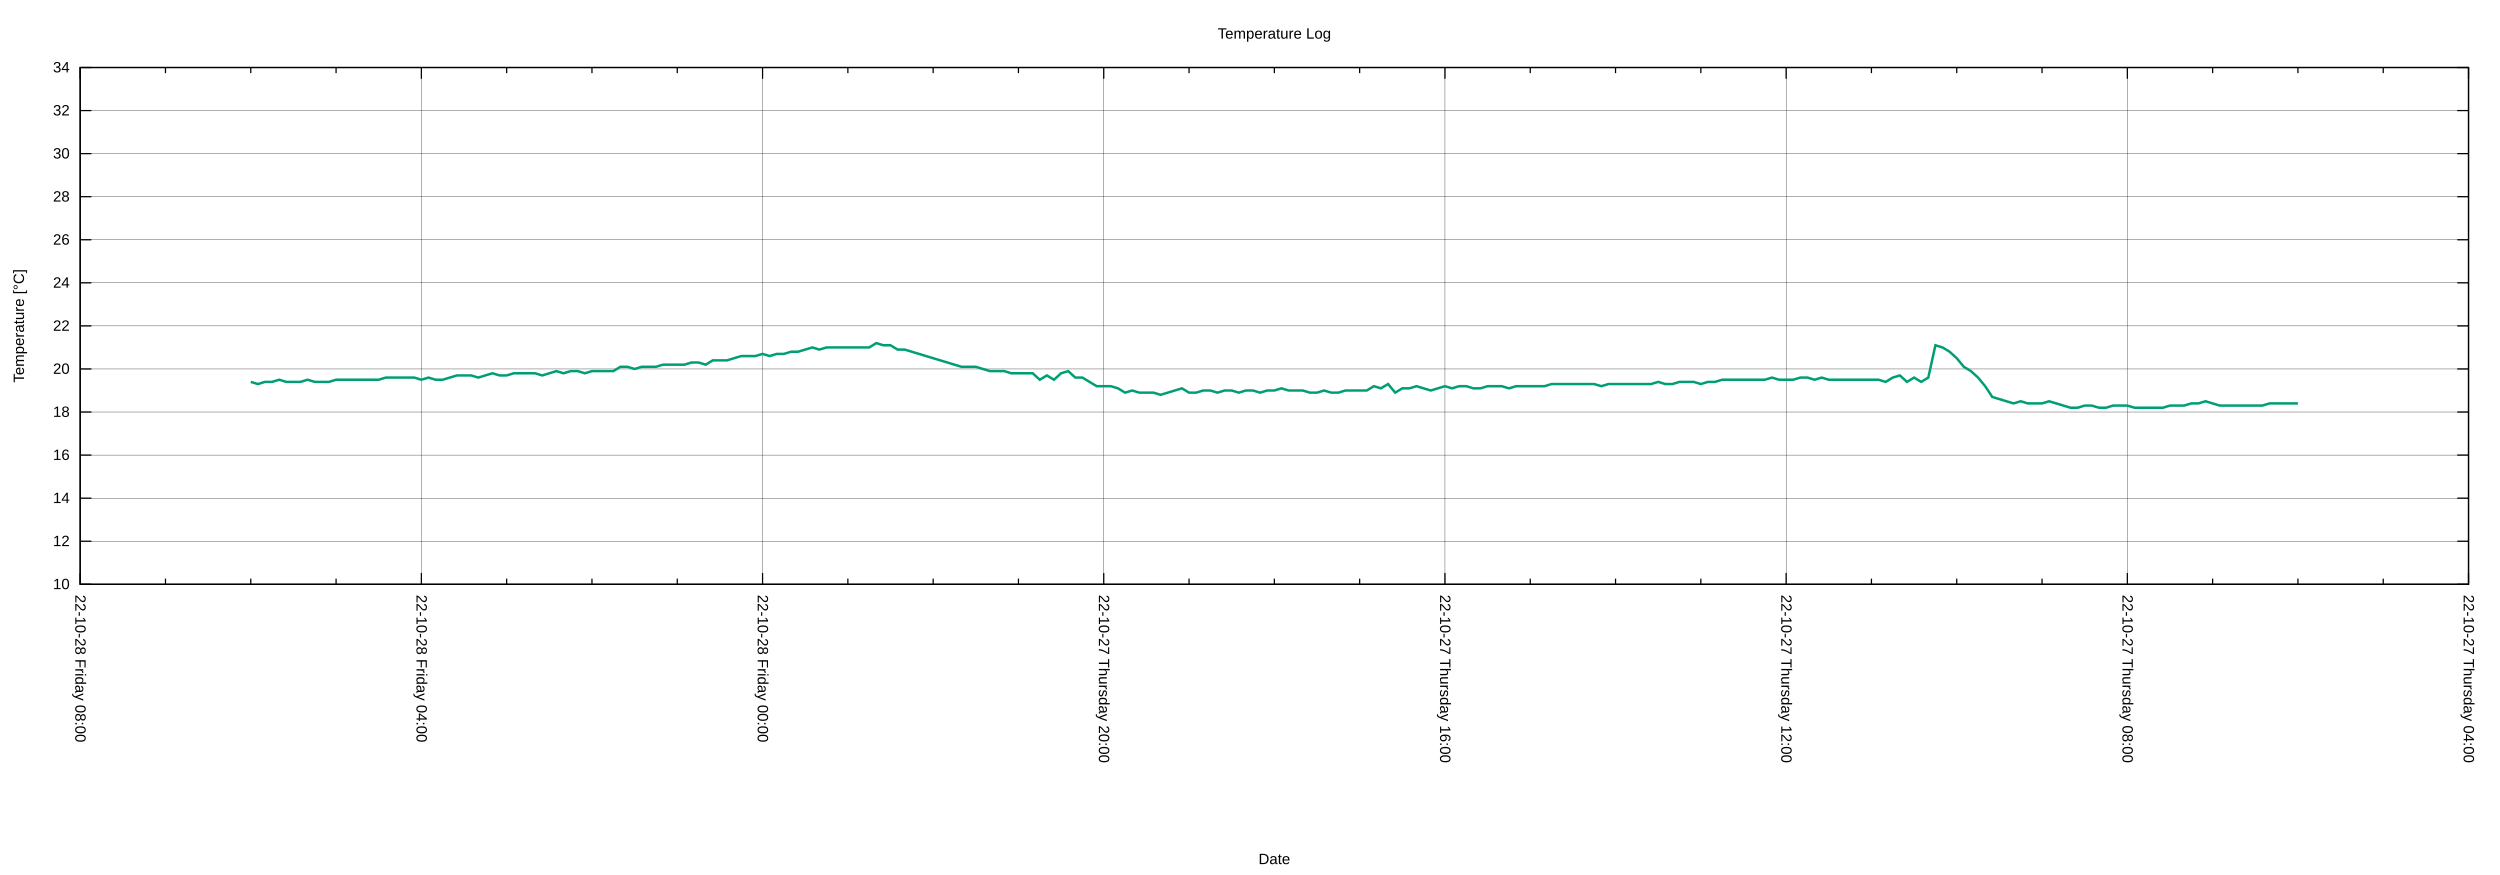
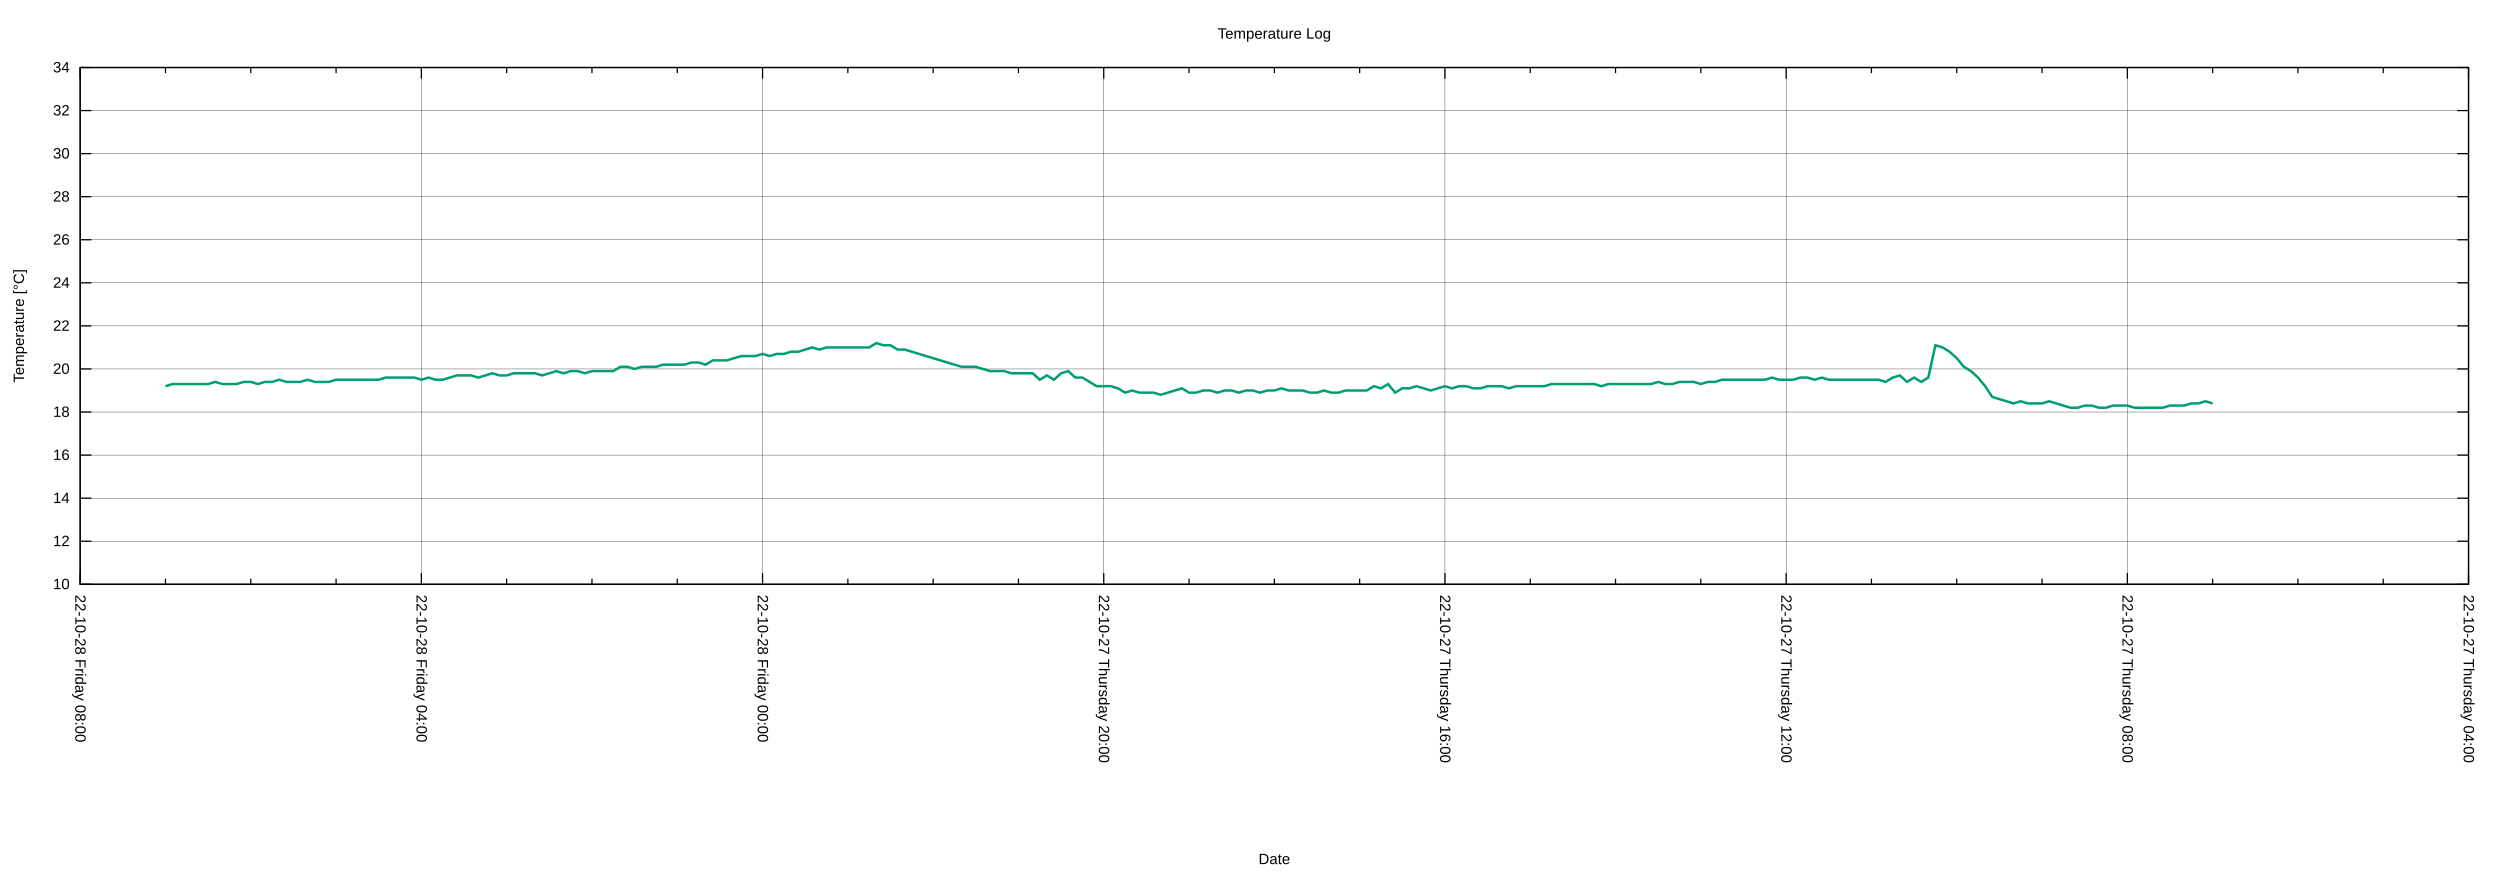
<svg xmlns="http://www.w3.org/2000/svg" xmlns:xlink="http://www.w3.org/1999/xlink" width="2000" height="700" viewBox="0 0 2000 700">
  <g id="gnuplot_canvas">
    <rect x="0" y="0" width="2000" height="700" fill="none" />
    <defs>
      <circle id="gpDot" r="0.5" stroke-width="0.5" stroke="currentColor" />
      <path id="gpPt0" stroke-width="0.222" stroke="currentColor" d="M-1,0 h2 M0,-1 v2" />
      <path id="gpPt1" stroke-width="0.222" stroke="currentColor" d="M-1,-1 L1,1 M1,-1 L-1,1" />
      <path id="gpPt2" stroke-width="0.222" stroke="currentColor" d="M-1,0 L1,0 M0,-1 L0,1 M-1,-1 L1,1 M-1,1 L1,-1" />
      <rect id="gpPt3" stroke-width="0.222" stroke="currentColor" x="-1" y="-1" width="2" height="2" />
      <rect id="gpPt4" stroke-width="0.222" stroke="currentColor" fill="currentColor" x="-1" y="-1" width="2" height="2" />
      <circle id="gpPt5" stroke-width="0.222" stroke="currentColor" cx="0" cy="0" r="1" />
      <use xlink:href="#gpPt5" id="gpPt6" fill="currentColor" stroke="none" />
      <path id="gpPt7" stroke-width="0.222" stroke="currentColor" d="M0,-1.33 L-1.33,0.67 L1.33,0.67 z" />
      <use xlink:href="#gpPt7" id="gpPt8" fill="currentColor" stroke="none" />
      <use xlink:href="#gpPt7" id="gpPt9" stroke="currentColor" transform="rotate(180)" />
      <use xlink:href="#gpPt9" id="gpPt10" fill="currentColor" stroke="none" />
      <use xlink:href="#gpPt3" id="gpPt11" stroke="currentColor" transform="rotate(45)" />
      <use xlink:href="#gpPt11" id="gpPt12" fill="currentColor" stroke="none" />
      <path id="gpPt13" stroke-width="0.222" stroke="currentColor" d="M0,1.330 L1.265,0.411 L0.782,-1.067 L-0.782,-1.076 L-1.265,0.411 z" />
      <use xlink:href="#gpPt13" id="gpPt14" fill="currentColor" stroke="none" />
      <filter id="textbox" filterUnits="objectBoundingBox" x="0" y="0" height="1" width="1">
        <feFlood flood-color="white" flood-opacity="1" result="bgnd" />
        <feComposite in="SourceGraphic" in2="bgnd" operator="atop" />
      </filter>
      <filter id="greybox" filterUnits="objectBoundingBox" x="0" y="0" height="1" width="1">
        <feFlood flood-color="lightgrey" flood-opacity="1" result="grey" />
        <feComposite in="SourceGraphic" in2="grey" operator="atop" />
      </filter>
    </defs>
    <g fill="none" color="white" stroke="currentColor" stroke-width="1.00" stroke-linecap="butt" stroke-linejoin="miter">
</g>
    <g fill="none" color="black" stroke="currentColor" stroke-width="1.00" stroke-linecap="butt" stroke-linejoin="miter">
</g>
    <g fill="none" color="black" stroke="black" stroke-width="0.25" stroke-linecap="butt" stroke-linejoin="miter">
</g>
    <g fill="none" color="black" stroke="currentColor" stroke-width="0.25" stroke-linecap="butt" stroke-linejoin="miter">
      <path stroke="black" class="gridline" d="M64.14,467.43 L1974.82,467.43  " />
    </g>
    <g fill="none" color="black" stroke="black" stroke-width="1.00" stroke-linecap="butt" stroke-linejoin="miter">
</g>
    <g fill="none" color="black" stroke="currentColor" stroke-width="1.00" stroke-linecap="butt" stroke-linejoin="miter">
      <path stroke="black" d="M64.14,467.43 L73.14,467.43 M1974.82,467.43 L1965.82,467.43  " />
      <g transform="translate(55.75,471.33)" stroke="none" fill="black" font-family="Arial" font-size="12.00" text-anchor="end">
        <text>
          <tspan font-family="Arial"> 10</tspan>
        </text>
      </g>
    </g>
    <g fill="none" color="black" stroke="currentColor" stroke-width="1.00" stroke-linecap="butt" stroke-linejoin="miter">
</g>
    <g fill="none" color="black" stroke="black" stroke-width="0.25" stroke-linecap="butt" stroke-linejoin="miter">
</g>
    <g fill="none" color="black" stroke="currentColor" stroke-width="0.25" stroke-linecap="butt" stroke-linejoin="miter">
      <path stroke="black" class="gridline" d="M64.14,432.98 L1974.82,432.98  " />
    </g>
    <g fill="none" color="black" stroke="black" stroke-width="1.00" stroke-linecap="butt" stroke-linejoin="miter">
</g>
    <g fill="none" color="black" stroke="currentColor" stroke-width="1.00" stroke-linecap="butt" stroke-linejoin="miter">
      <path stroke="black" d="M64.14,432.98 L73.14,432.98 M1974.82,432.98 L1965.82,432.98  " />
      <g transform="translate(55.75,436.88)" stroke="none" fill="black" font-family="Arial" font-size="12.00" text-anchor="end">
        <text>
          <tspan font-family="Arial"> 12</tspan>
        </text>
      </g>
    </g>
    <g fill="none" color="black" stroke="currentColor" stroke-width="1.00" stroke-linecap="butt" stroke-linejoin="miter">
</g>
    <g fill="none" color="black" stroke="black" stroke-width="0.25" stroke-linecap="butt" stroke-linejoin="miter">
</g>
    <g fill="none" color="black" stroke="currentColor" stroke-width="0.25" stroke-linecap="butt" stroke-linejoin="miter">
      <path stroke="black" class="gridline" d="M64.14,398.53 L1974.82,398.53  " />
    </g>
    <g fill="none" color="black" stroke="black" stroke-width="1.00" stroke-linecap="butt" stroke-linejoin="miter">
</g>
    <g fill="none" color="black" stroke="currentColor" stroke-width="1.00" stroke-linecap="butt" stroke-linejoin="miter">
      <path stroke="black" d="M64.14,398.53 L73.14,398.53 M1974.82,398.53 L1965.82,398.53  " />
      <g transform="translate(55.75,402.43)" stroke="none" fill="black" font-family="Arial" font-size="12.00" text-anchor="end">
        <text>
          <tspan font-family="Arial"> 14</tspan>
        </text>
      </g>
    </g>
    <g fill="none" color="black" stroke="currentColor" stroke-width="1.00" stroke-linecap="butt" stroke-linejoin="miter">
</g>
    <g fill="none" color="black" stroke="black" stroke-width="0.25" stroke-linecap="butt" stroke-linejoin="miter">
</g>
    <g fill="none" color="black" stroke="currentColor" stroke-width="0.25" stroke-linecap="butt" stroke-linejoin="miter">
      <path stroke="black" class="gridline" d="M64.14,364.07 L1974.82,364.07  " />
    </g>
    <g fill="none" color="black" stroke="black" stroke-width="1.00" stroke-linecap="butt" stroke-linejoin="miter">
</g>
    <g fill="none" color="black" stroke="currentColor" stroke-width="1.00" stroke-linecap="butt" stroke-linejoin="miter">
      <path stroke="black" d="M64.14,364.07 L73.14,364.07 M1974.82,364.07 L1965.82,364.07  " />
      <g transform="translate(55.75,367.97)" stroke="none" fill="black" font-family="Arial" font-size="12.00" text-anchor="end">
        <text>
          <tspan font-family="Arial"> 16</tspan>
        </text>
      </g>
    </g>
    <g fill="none" color="black" stroke="currentColor" stroke-width="1.00" stroke-linecap="butt" stroke-linejoin="miter">
</g>
    <g fill="none" color="black" stroke="black" stroke-width="0.25" stroke-linecap="butt" stroke-linejoin="miter">
</g>
    <g fill="none" color="black" stroke="currentColor" stroke-width="0.25" stroke-linecap="butt" stroke-linejoin="miter">
      <path stroke="black" class="gridline" d="M64.14,329.62 L1974.82,329.62  " />
    </g>
    <g fill="none" color="black" stroke="black" stroke-width="1.00" stroke-linecap="butt" stroke-linejoin="miter">
</g>
    <g fill="none" color="black" stroke="currentColor" stroke-width="1.00" stroke-linecap="butt" stroke-linejoin="miter">
      <path stroke="black" d="M64.14,329.62 L73.14,329.62 M1974.82,329.62 L1965.82,329.62  " />
      <g transform="translate(55.75,333.52)" stroke="none" fill="black" font-family="Arial" font-size="12.00" text-anchor="end">
        <text>
          <tspan font-family="Arial"> 18</tspan>
        </text>
      </g>
    </g>
    <g fill="none" color="black" stroke="currentColor" stroke-width="1.00" stroke-linecap="butt" stroke-linejoin="miter">
</g>
    <g fill="none" color="black" stroke="black" stroke-width="0.25" stroke-linecap="butt" stroke-linejoin="miter">
</g>
    <g fill="none" color="black" stroke="currentColor" stroke-width="0.25" stroke-linecap="butt" stroke-linejoin="miter">
      <path stroke="black" class="gridline" d="M64.14,295.17 L1974.82,295.17  " />
    </g>
    <g fill="none" color="black" stroke="black" stroke-width="1.00" stroke-linecap="butt" stroke-linejoin="miter">
</g>
    <g fill="none" color="black" stroke="currentColor" stroke-width="1.00" stroke-linecap="butt" stroke-linejoin="miter">
      <path stroke="black" d="M64.14,295.17 L73.14,295.17 M1974.82,295.17 L1965.82,295.17  " />
      <g transform="translate(55.75,299.07)" stroke="none" fill="black" font-family="Arial" font-size="12.00" text-anchor="end">
        <text>
          <tspan font-family="Arial"> 20</tspan>
        </text>
      </g>
    </g>
    <g fill="none" color="black" stroke="currentColor" stroke-width="1.00" stroke-linecap="butt" stroke-linejoin="miter">
</g>
    <g fill="none" color="black" stroke="black" stroke-width="0.25" stroke-linecap="butt" stroke-linejoin="miter">
</g>
    <g fill="none" color="black" stroke="currentColor" stroke-width="0.25" stroke-linecap="butt" stroke-linejoin="miter">
      <path stroke="black" class="gridline" d="M64.14,260.72 L1974.82,260.72  " />
    </g>
    <g fill="none" color="black" stroke="black" stroke-width="1.00" stroke-linecap="butt" stroke-linejoin="miter">
</g>
    <g fill="none" color="black" stroke="currentColor" stroke-width="1.00" stroke-linecap="butt" stroke-linejoin="miter">
      <path stroke="black" d="M64.14,260.72 L73.14,260.72 M1974.82,260.72 L1965.82,260.72  " />
      <g transform="translate(55.75,264.62)" stroke="none" fill="black" font-family="Arial" font-size="12.00" text-anchor="end">
        <text>
          <tspan font-family="Arial"> 22</tspan>
        </text>
      </g>
    </g>
    <g fill="none" color="black" stroke="currentColor" stroke-width="1.00" stroke-linecap="butt" stroke-linejoin="miter">
</g>
    <g fill="none" color="black" stroke="black" stroke-width="0.25" stroke-linecap="butt" stroke-linejoin="miter">
</g>
    <g fill="none" color="black" stroke="currentColor" stroke-width="0.25" stroke-linecap="butt" stroke-linejoin="miter">
      <path stroke="black" class="gridline" d="M64.14,226.27 L1974.82,226.27  " />
    </g>
    <g fill="none" color="black" stroke="black" stroke-width="1.00" stroke-linecap="butt" stroke-linejoin="miter">
</g>
    <g fill="none" color="black" stroke="currentColor" stroke-width="1.00" stroke-linecap="butt" stroke-linejoin="miter">
      <path stroke="black" d="M64.14,226.27 L73.14,226.27 M1974.82,226.27 L1965.82,226.27  " />
      <g transform="translate(55.75,230.17)" stroke="none" fill="black" font-family="Arial" font-size="12.00" text-anchor="end">
        <text>
          <tspan font-family="Arial"> 24</tspan>
        </text>
      </g>
    </g>
    <g fill="none" color="black" stroke="currentColor" stroke-width="1.00" stroke-linecap="butt" stroke-linejoin="miter">
</g>
    <g fill="none" color="black" stroke="black" stroke-width="0.25" stroke-linecap="butt" stroke-linejoin="miter">
</g>
    <g fill="none" color="black" stroke="currentColor" stroke-width="0.25" stroke-linecap="butt" stroke-linejoin="miter">
      <path stroke="black" class="gridline" d="M64.14,191.82 L1974.82,191.82  " />
    </g>
    <g fill="none" color="black" stroke="black" stroke-width="1.00" stroke-linecap="butt" stroke-linejoin="miter">
</g>
    <g fill="none" color="black" stroke="currentColor" stroke-width="1.00" stroke-linecap="butt" stroke-linejoin="miter">
      <path stroke="black" d="M64.14,191.82 L73.14,191.82 M1974.82,191.82 L1965.82,191.82  " />
      <g transform="translate(55.75,195.72)" stroke="none" fill="black" font-family="Arial" font-size="12.00" text-anchor="end">
        <text>
          <tspan font-family="Arial"> 26</tspan>
        </text>
      </g>
    </g>
    <g fill="none" color="black" stroke="currentColor" stroke-width="1.00" stroke-linecap="butt" stroke-linejoin="miter">
</g>
    <g fill="none" color="black" stroke="black" stroke-width="0.25" stroke-linecap="butt" stroke-linejoin="miter">
</g>
    <g fill="none" color="black" stroke="currentColor" stroke-width="0.25" stroke-linecap="butt" stroke-linejoin="miter">
      <path stroke="black" class="gridline" d="M64.14,157.36 L1974.82,157.36  " />
    </g>
    <g fill="none" color="black" stroke="black" stroke-width="1.00" stroke-linecap="butt" stroke-linejoin="miter">
</g>
    <g fill="none" color="black" stroke="currentColor" stroke-width="1.00" stroke-linecap="butt" stroke-linejoin="miter">
      <path stroke="black" d="M64.14,157.36 L73.14,157.36 M1974.82,157.36 L1965.82,157.36  " />
      <g transform="translate(55.75,161.26)" stroke="none" fill="black" font-family="Arial" font-size="12.00" text-anchor="end">
        <text>
          <tspan font-family="Arial"> 28</tspan>
        </text>
      </g>
    </g>
    <g fill="none" color="black" stroke="currentColor" stroke-width="1.00" stroke-linecap="butt" stroke-linejoin="miter">
</g>
    <g fill="none" color="black" stroke="black" stroke-width="0.25" stroke-linecap="butt" stroke-linejoin="miter">
</g>
    <g fill="none" color="black" stroke="currentColor" stroke-width="0.25" stroke-linecap="butt" stroke-linejoin="miter">
      <path stroke="black" class="gridline" d="M64.14,122.91 L1974.82,122.91  " />
    </g>
    <g fill="none" color="black" stroke="black" stroke-width="1.00" stroke-linecap="butt" stroke-linejoin="miter">
</g>
    <g fill="none" color="black" stroke="currentColor" stroke-width="1.00" stroke-linecap="butt" stroke-linejoin="miter">
      <path stroke="black" d="M64.14,122.91 L73.14,122.91 M1974.82,122.91 L1965.82,122.91  " />
      <g transform="translate(55.75,126.81)" stroke="none" fill="black" font-family="Arial" font-size="12.00" text-anchor="end">
        <text>
          <tspan font-family="Arial"> 30</tspan>
        </text>
      </g>
    </g>
    <g fill="none" color="black" stroke="currentColor" stroke-width="1.00" stroke-linecap="butt" stroke-linejoin="miter">
</g>
    <g fill="none" color="black" stroke="black" stroke-width="0.25" stroke-linecap="butt" stroke-linejoin="miter">
</g>
    <g fill="none" color="black" stroke="currentColor" stroke-width="0.25" stroke-linecap="butt" stroke-linejoin="miter">
      <path stroke="black" class="gridline" d="M64.14,88.46 L1974.82,88.46  " />
    </g>
    <g fill="none" color="black" stroke="black" stroke-width="1.00" stroke-linecap="butt" stroke-linejoin="miter">
</g>
    <g fill="none" color="black" stroke="currentColor" stroke-width="1.00" stroke-linecap="butt" stroke-linejoin="miter">
      <path stroke="black" d="M64.14,88.46 L73.14,88.46 M1974.82,88.46 L1965.82,88.46  " />
      <g transform="translate(55.75,92.36)" stroke="none" fill="black" font-family="Arial" font-size="12.00" text-anchor="end">
        <text>
          <tspan font-family="Arial"> 32</tspan>
        </text>
      </g>
    </g>
    <g fill="none" color="black" stroke="currentColor" stroke-width="1.00" stroke-linecap="butt" stroke-linejoin="miter">
</g>
    <g fill="none" color="black" stroke="black" stroke-width="0.25" stroke-linecap="butt" stroke-linejoin="miter">
</g>
    <g fill="none" color="black" stroke="currentColor" stroke-width="0.25" stroke-linecap="butt" stroke-linejoin="miter">
      <path stroke="black" class="gridline" d="M64.14,54.01 L1974.82,54.01  " />
    </g>
    <g fill="none" color="black" stroke="black" stroke-width="1.00" stroke-linecap="butt" stroke-linejoin="miter">
</g>
    <g fill="none" color="black" stroke="currentColor" stroke-width="1.00" stroke-linecap="butt" stroke-linejoin="miter">
      <path stroke="black" d="M64.14,54.01 L73.14,54.01 M1974.82,54.01 L1965.82,54.01  " />
      <g transform="translate(55.75,57.91)" stroke="none" fill="black" font-family="Arial" font-size="12.00" text-anchor="end">
        <text>
          <tspan font-family="Arial"> 34</tspan>
        </text>
      </g>
    </g>
    <g fill="none" color="black" stroke="currentColor" stroke-width="1.00" stroke-linecap="butt" stroke-linejoin="miter">
</g>
    <g fill="none" color="black" stroke="black" stroke-width="0.25" stroke-linecap="butt" stroke-linejoin="miter">
</g>
    <g fill="none" color="black" stroke="currentColor" stroke-width="0.25" stroke-linecap="butt" stroke-linejoin="miter">
      <path stroke="black" class="gridline" d="M1974.82,467.43 L1974.82,54.01  " />
    </g>
    <g fill="none" color="black" stroke="black" stroke-width="1.00" stroke-linecap="butt" stroke-linejoin="miter">
</g>
    <g fill="none" color="black" stroke="currentColor" stroke-width="1.00" stroke-linecap="butt" stroke-linejoin="miter">
      <path stroke="black" d="M1974.82,467.43 L1974.82,458.43 M1974.82,54.01 L1974.82,63.01  " />
      <g transform="translate(1970.92,475.82) rotate(90)" stroke="none" fill="black" font-family="Arial" font-size="12.00" text-anchor="start">
        <text>
          <tspan font-family="Arial">22-10-27 Thursday 04:00</tspan>
        </text>
      </g>
    </g>
    <g fill="none" color="black" stroke="currentColor" stroke-width="1.00" stroke-linecap="butt" stroke-linejoin="miter">
      <path stroke="black" d="M1906.58,467.43 L1906.58,462.93 M1906.58,54.01 L1906.58,58.51 M1838.34,467.43 L1838.34,462.93 M1838.34,54.01 L1838.34,58.51   M1770.10,467.43 L1770.10,462.93 M1770.10,54.01 L1770.10,58.51  " />
    </g>
    <g fill="none" color="black" stroke="black" stroke-width="0.25" stroke-linecap="butt" stroke-linejoin="miter">
</g>
    <g fill="none" color="black" stroke="currentColor" stroke-width="0.25" stroke-linecap="butt" stroke-linejoin="miter">
      <path stroke="black" class="gridline" d="M1701.87,467.43 L1701.87,54.01  " />
    </g>
    <g fill="none" color="black" stroke="black" stroke-width="1.00" stroke-linecap="butt" stroke-linejoin="miter">
</g>
    <g fill="none" color="black" stroke="currentColor" stroke-width="1.00" stroke-linecap="butt" stroke-linejoin="miter">
      <path stroke="black" d="M1701.87,467.43 L1701.87,458.43 M1701.87,54.01 L1701.87,63.01  " />
      <g transform="translate(1697.97,475.82) rotate(90)" stroke="none" fill="black" font-family="Arial" font-size="12.00" text-anchor="start">
        <text>
          <tspan font-family="Arial">22-10-27 Thursday 08:00</tspan>
        </text>
      </g>
    </g>
    <g fill="none" color="black" stroke="currentColor" stroke-width="1.00" stroke-linecap="butt" stroke-linejoin="miter">
      <path stroke="black" d="M1633.63,467.43 L1633.63,462.93 M1633.63,54.01 L1633.63,58.51 M1565.39,467.43 L1565.39,462.93 M1565.39,54.01 L1565.39,58.51   M1497.15,467.43 L1497.15,462.93 M1497.15,54.01 L1497.15,58.51  " />
    </g>
    <g fill="none" color="black" stroke="black" stroke-width="0.25" stroke-linecap="butt" stroke-linejoin="miter">
</g>
    <g fill="none" color="black" stroke="currentColor" stroke-width="0.25" stroke-linecap="butt" stroke-linejoin="miter">
      <path stroke="black" class="gridline" d="M1428.91,467.43 L1428.91,54.01  " />
    </g>
    <g fill="none" color="black" stroke="black" stroke-width="1.00" stroke-linecap="butt" stroke-linejoin="miter">
</g>
    <g fill="none" color="black" stroke="currentColor" stroke-width="1.00" stroke-linecap="butt" stroke-linejoin="miter">
      <path stroke="black" d="M1428.91,467.43 L1428.91,458.43 M1428.91,54.01 L1428.91,63.01  " />
      <g transform="translate(1425.01,475.82) rotate(90)" stroke="none" fill="black" font-family="Arial" font-size="12.00" text-anchor="start">
        <text>
          <tspan font-family="Arial">22-10-27 Thursday 12:00</tspan>
        </text>
      </g>
    </g>
    <g fill="none" color="black" stroke="currentColor" stroke-width="1.00" stroke-linecap="butt" stroke-linejoin="miter">
      <path stroke="black" d="M1360.67,467.43 L1360.67,462.93 M1360.67,54.01 L1360.67,58.51 M1292.43,467.43 L1292.43,462.93 M1292.43,54.01 L1292.43,58.51   M1224.20,467.43 L1224.20,462.93 M1224.20,54.01 L1224.20,58.51  " />
    </g>
    <g fill="none" color="black" stroke="black" stroke-width="0.25" stroke-linecap="butt" stroke-linejoin="miter">
</g>
    <g fill="none" color="black" stroke="currentColor" stroke-width="0.25" stroke-linecap="butt" stroke-linejoin="miter">
      <path stroke="black" class="gridline" d="M1155.96,467.43 L1155.96,54.01  " />
    </g>
    <g fill="none" color="black" stroke="black" stroke-width="1.00" stroke-linecap="butt" stroke-linejoin="miter">
</g>
    <g fill="none" color="black" stroke="currentColor" stroke-width="1.00" stroke-linecap="butt" stroke-linejoin="miter">
      <path stroke="black" d="M1155.96,467.43 L1155.96,458.43 M1155.96,54.01 L1155.96,63.01  " />
      <g transform="translate(1152.06,475.82) rotate(90)" stroke="none" fill="black" font-family="Arial" font-size="12.00" text-anchor="start">
        <text>
          <tspan font-family="Arial">22-10-27 Thursday 16:00</tspan>
        </text>
      </g>
    </g>
    <g fill="none" color="black" stroke="currentColor" stroke-width="1.00" stroke-linecap="butt" stroke-linejoin="miter">
      <path stroke="black" d="M1087.72,467.43 L1087.72,462.93 M1087.72,54.01 L1087.72,58.51 M1019.48,467.43 L1019.48,462.93 M1019.48,54.01 L1019.48,58.51   M951.24,467.43 L951.24,462.93 M951.24,54.01 L951.24,58.51  " />
    </g>
    <g fill="none" color="black" stroke="black" stroke-width="0.25" stroke-linecap="butt" stroke-linejoin="miter">
</g>
    <g fill="none" color="black" stroke="currentColor" stroke-width="0.25" stroke-linecap="butt" stroke-linejoin="miter">
      <path stroke="black" class="gridline" d="M883.00,467.43 L883.00,54.01  " />
    </g>
    <g fill="none" color="black" stroke="black" stroke-width="1.00" stroke-linecap="butt" stroke-linejoin="miter">
</g>
    <g fill="none" color="black" stroke="currentColor" stroke-width="1.00" stroke-linecap="butt" stroke-linejoin="miter">
      <path stroke="black" d="M883.00,467.43 L883.00,458.43 M883.00,54.01 L883.00,63.01  " />
      <g transform="translate(879.10,475.82) rotate(90)" stroke="none" fill="black" font-family="Arial" font-size="12.00" text-anchor="start">
        <text>
          <tspan font-family="Arial">22-10-27 Thursday 20:00</tspan>
        </text>
      </g>
    </g>
    <g fill="none" color="black" stroke="currentColor" stroke-width="1.00" stroke-linecap="butt" stroke-linejoin="miter">
      <path stroke="black" d="M814.76,467.43 L814.76,462.93 M814.76,54.01 L814.76,58.51 M746.53,467.43 L746.53,462.93 M746.53,54.01 L746.53,58.51   M678.29,467.43 L678.29,462.93 M678.29,54.01 L678.29,58.51  " />
    </g>
    <g fill="none" color="black" stroke="black" stroke-width="0.25" stroke-linecap="butt" stroke-linejoin="miter">
</g>
    <g fill="none" color="black" stroke="currentColor" stroke-width="0.25" stroke-linecap="butt" stroke-linejoin="miter">
      <path stroke="black" class="gridline" d="M610.05,467.43 L610.05,54.01  " />
    </g>
    <g fill="none" color="black" stroke="black" stroke-width="1.00" stroke-linecap="butt" stroke-linejoin="miter">
</g>
    <g fill="none" color="black" stroke="currentColor" stroke-width="1.00" stroke-linecap="butt" stroke-linejoin="miter">
      <path stroke="black" d="M610.05,467.43 L610.05,458.43 M610.05,54.01 L610.05,63.01  " />
      <g transform="translate(606.15,475.82) rotate(90)" stroke="none" fill="black" font-family="Arial" font-size="12.00" text-anchor="start">
        <text>
          <tspan font-family="Arial">22-10-28 Friday 00:00</tspan>
        </text>
      </g>
    </g>
    <g fill="none" color="black" stroke="currentColor" stroke-width="1.00" stroke-linecap="butt" stroke-linejoin="miter">
      <path stroke="black" d="M541.81,467.43 L541.81,462.93 M541.81,54.01 L541.81,58.51 M473.57,467.43 L473.57,462.93 M473.57,54.01 L473.57,58.51   M405.33,467.43 L405.33,462.93 M405.33,54.01 L405.33,58.51  " />
    </g>
    <g fill="none" color="black" stroke="black" stroke-width="0.25" stroke-linecap="butt" stroke-linejoin="miter">
</g>
    <g fill="none" color="black" stroke="currentColor" stroke-width="0.25" stroke-linecap="butt" stroke-linejoin="miter">
      <path stroke="black" class="gridline" d="M337.09,467.43 L337.09,54.01  " />
    </g>
    <g fill="none" color="black" stroke="black" stroke-width="1.00" stroke-linecap="butt" stroke-linejoin="miter">
</g>
    <g fill="none" color="black" stroke="currentColor" stroke-width="1.00" stroke-linecap="butt" stroke-linejoin="miter">
      <path stroke="black" d="M337.09,467.43 L337.09,458.43 M337.09,54.01 L337.09,63.01  " />
      <g transform="translate(333.19,475.82) rotate(90)" stroke="none" fill="black" font-family="Arial" font-size="12.00" text-anchor="start">
        <text>
          <tspan font-family="Arial">22-10-28 Friday 04:00</tspan>
        </text>
      </g>
    </g>
    <g fill="none" color="black" stroke="currentColor" stroke-width="1.00" stroke-linecap="butt" stroke-linejoin="miter">
      <path stroke="black" d="M268.86,467.43 L268.86,462.93 M268.86,54.01 L268.86,58.51 M200.62,467.43 L200.62,462.93 M200.62,54.01 L200.62,58.51   M132.38,467.43 L132.38,462.93 M132.38,54.01 L132.38,58.51  " />
    </g>
    <g fill="none" color="black" stroke="black" stroke-width="0.25" stroke-linecap="butt" stroke-linejoin="miter">
</g>
    <g fill="none" color="black" stroke="currentColor" stroke-width="0.25" stroke-linecap="butt" stroke-linejoin="miter">
      <path stroke="black" class="gridline" d="M64.14,467.43 L64.14,54.01  " />
    </g>
    <g fill="none" color="black" stroke="black" stroke-width="1.00" stroke-linecap="butt" stroke-linejoin="miter">
</g>
    <g fill="none" color="black" stroke="currentColor" stroke-width="1.00" stroke-linecap="butt" stroke-linejoin="miter">
      <path stroke="black" d="M64.14,467.43 L64.14,458.43 M64.14,54.01 L64.14,63.01  " />
      <g transform="translate(60.24,475.82) rotate(90)" stroke="none" fill="black" font-family="Arial" font-size="12.00" text-anchor="start">
        <text>
          <tspan font-family="Arial">22-10-28 Friday 08:00</tspan>
        </text>
      </g>
    </g>
    <g fill="none" color="black" stroke="currentColor" stroke-width="1.00" stroke-linecap="butt" stroke-linejoin="miter">
</g>
    <g fill="none" color="black" stroke="currentColor" stroke-width="1.00" stroke-linecap="butt" stroke-linejoin="miter">
      <path stroke="black" d="M64.14,54.01 L64.14,467.43 L1974.82,467.43 L1974.82,54.01 L64.14,54.01 Z  " />
    </g>
    <g fill="none" color="black" stroke="currentColor" stroke-width="1.00" stroke-linecap="butt" stroke-linejoin="miter">
      <g transform="translate(19.18,260.72) rotate(270)" stroke="none" fill="black" font-family="Arial" font-size="12.00" text-anchor="middle">
        <text>
          <tspan font-family="Arial">Temperature [°C]</tspan>
        </text>
      </g>
    </g>
    <g fill="none" color="black" stroke="currentColor" stroke-width="1.00" stroke-linecap="butt" stroke-linejoin="miter">
      <g transform="translate(1019.48,691.30)" stroke="none" fill="black" font-family="Arial" font-size="12.00" text-anchor="middle">
        <text>
          <tspan font-family="Arial">Date</tspan>
        </text>
      </g>
    </g>
    <g fill="none" color="black" stroke="currentColor" stroke-width="1.00" stroke-linecap="butt" stroke-linejoin="miter">
</g>
    <g id="gnuplot_plot_1">
      <g fill="none" color="white" stroke="currentColor" stroke-width="2.00" stroke-linecap="butt" stroke-linejoin="miter">
</g>
      <g fill="none" color="black" stroke="currentColor" stroke-width="2.00" stroke-linecap="butt" stroke-linejoin="miter">
-         <path stroke="rgb(  0, 158, 115)" d="M200.62,305.51 L206.30,307.23 L211.99,305.51 L217.68,305.51 L223.36,303.78 L229.05,305.51 L234.74,305.51 L240.42,305.51   L246.11,303.78 L251.80,305.51 L257.48,305.51 L263.17,305.51 L268.86,303.78 L274.54,303.78 L280.23,303.78 L285.92,303.78   L291.60,303.78 L297.29,303.78 L302.98,303.78 L308.66,302.06 L314.35,302.06 L320.03,302.06 L325.72,302.06 L331.41,302.06   L337.09,303.78 L342.78,302.06 L348.47,303.78 L354.15,303.78 L359.84,302.06 L365.53,300.34 L371.21,300.34 L376.90,300.34   L382.59,302.06 L388.27,300.34 L393.96,298.62 L399.65,300.34 L405.33,300.34 L411.02,298.62 L416.71,298.62 L422.39,298.62   L428.08,298.62 L433.77,300.34 L439.45,298.62 L445.14,296.89 L450.83,298.62 L456.51,296.89 L462.20,296.89 L467.88,298.62   L473.57,296.89 L479.26,296.89 L484.94,296.89 L490.63,296.89 L496.32,293.45 L502.00,293.45 L507.69,295.17 L513.38,293.45   L519.06,293.45 L524.75,293.45 L530.44,291.73 L536.12,291.73 L541.81,291.73 L547.50,291.73 L553.18,290.00 L558.87,290.00   L564.56,291.73 L570.24,288.28 L575.93,288.28 L581.62,288.28 L587.30,286.56 L592.99,284.84 L598.68,284.84 L604.36,284.84   L610.05,283.11 L615.74,284.84 L621.42,283.11 L627.11,283.11 L632.79,281.39 L638.48,281.39 L644.17,279.67 L649.85,277.95   L655.54,279.67 L661.23,277.95 L666.91,277.95 L672.60,277.95 L678.29,277.95 L683.97,277.95 L689.66,277.95 L695.35,277.95   L701.03,274.50 L706.72,276.22 L712.41,276.22 L718.09,279.67 L723.78,279.67 L729.47,281.39 L735.15,283.11 L740.84,284.84   L746.53,286.56 L752.21,288.28 L757.90,290.00 L763.59,291.73 L769.27,293.45 L774.96,293.45 L780.65,293.45 L786.33,295.17   L792.02,296.89 L797.70,296.89 L803.39,296.89 L809.08,298.62 L814.76,298.62 L820.45,298.62 L826.14,298.62 L831.82,303.78   L837.51,300.34 L843.20,303.78 L848.88,298.62 L854.57,296.89 L860.26,302.06 L865.94,302.06 L871.63,305.51 L877.32,308.95   L883.00,308.95 L888.69,308.95 L894.38,310.67 L900.06,314.12 L905.75,312.40 L911.44,314.12 L917.12,314.12 L922.81,314.12   L928.50,315.84 L934.18,314.12 L939.87,312.40 L945.55,310.67 L951.24,314.12 L956.93,314.12 L962.61,312.40 L968.30,312.40   L973.99,314.12 L979.67,312.40 L985.36,312.40 L991.05,314.12 L996.73,312.40 L1002.42,312.40 L1008.11,314.12 L1013.79,312.40   L1019.48,312.40 L1025.17,310.67 L1030.85,312.40 L1036.54,312.40 L1042.23,312.40 L1047.91,314.12 L1053.60,314.12 L1059.29,312.40   L1064.97,314.12 L1070.66,314.12 L1076.35,312.40 L1082.03,312.40 L1087.72,312.40 L1093.41,312.40 L1099.09,308.95 L1104.78,310.67   L1110.46,307.23 L1116.15,314.12 L1121.84,310.67 L1127.52,310.67 L1133.21,308.95 L1138.90,310.67 L1144.58,312.40 L1150.27,310.67   L1155.96,308.95 L1161.64,310.67 L1167.33,308.95 L1173.02,308.95 L1178.70,310.67 L1184.39,310.67 L1190.08,308.95 L1195.76,308.95   L1201.45,308.95 L1207.14,310.67 L1212.82,308.95 L1218.51,308.95 L1224.20,308.95 L1229.88,308.95 L1235.57,308.95 L1241.26,307.23   L1246.94,307.23 L1252.63,307.23 L1258.32,307.23 L1264.00,307.23 L1269.69,307.23 L1275.37,307.23 L1281.06,308.95 L1286.75,307.23   L1292.43,307.23 L1298.12,307.23 L1303.81,307.23 L1309.49,307.23 L1315.18,307.23 L1320.87,307.23 L1326.55,305.51 L1332.24,307.23   L1337.93,307.23 L1343.61,305.51 L1349.30,305.51 L1354.99,305.51 L1360.67,307.23 L1366.36,305.51 L1372.05,305.51 L1377.73,303.78   L1383.42,303.78 L1389.11,303.78 L1394.79,303.78 L1400.48,303.78 L1406.17,303.78 L1411.85,303.78 L1417.54,302.06 L1423.22,303.78   L1428.91,303.78 L1434.60,303.78 L1440.28,302.06 L1445.97,302.06 L1451.66,303.78 L1457.34,302.06 L1463.03,303.78 L1468.72,303.78   L1474.40,303.78 L1480.09,303.78 L1485.78,303.78 L1491.46,303.78 L1497.15,303.78 L1502.84,303.78 L1508.52,305.51 L1514.21,302.06   L1519.90,300.34 L1525.58,305.51 L1531.27,302.06 L1536.96,305.51 L1542.64,302.06 L1548.33,276.22 L1554.02,277.95 L1559.70,281.39   L1565.39,286.56 L1571.08,293.45 L1576.76,296.89 L1582.45,302.06 L1588.13,308.95 L1593.82,317.57 L1599.51,319.29 L1605.19,321.01   L1610.88,322.73 L1616.57,321.01 L1622.25,322.73 L1627.94,322.73 L1633.63,322.73 L1639.31,321.01 L1645.00,322.73 L1650.69,324.46   L1656.37,326.18 L1662.06,326.18 L1667.75,324.46 L1673.43,324.46 L1679.12,326.18 L1684.81,326.18 L1690.49,324.46 L1696.18,324.46   L1701.87,324.46 L1707.55,326.18 L1713.24,326.18 L1718.93,326.18 L1724.61,326.18 L1730.30,326.18 L1735.99,324.46 L1741.67,324.46   L1747.36,324.46 L1753.04,322.73 L1758.73,322.73 L1764.42,321.01 L1770.10,322.73 L1775.79,324.46 L1781.48,324.46 L1787.16,324.46   L1792.85,324.46 L1798.54,324.46 L1804.22,324.46 L1809.91,324.46 L1815.60,322.73 L1821.28,322.73 L1826.97,322.73 L1832.66,322.73   L1838.34,322.73  " />
+         <path stroke="rgb(  0, 158, 115)" d="M132.38,308.95 L138.07,307.23 L143.75,307.23 L149.44,307.23 L155.12,307.23 L160.81,307.23 L166.50,307.23 L172.18,305.51   L177.87,307.23 L183.56,307.23 L189.24,307.23 L194.93,305.51 L200.62,305.51 L206.30,307.23 L211.99,305.51 L217.68,305.51   L223.36,303.78 L229.05,305.51 L234.74,305.51 L240.42,305.51 L246.11,303.78 L251.80,305.51 L257.48,305.51 L263.17,305.51   L268.86,303.78 L274.54,303.78 L280.23,303.78 L285.92,303.78 L291.60,303.78 L297.29,303.78 L302.98,303.78 L308.66,302.06   L314.35,302.06 L320.03,302.06 L325.72,302.06 L331.41,302.06 L337.09,303.78 L342.78,302.06 L348.47,303.78 L354.15,303.78   L359.84,302.06 L365.53,300.34 L371.21,300.34 L376.90,300.34 L382.59,302.06 L388.27,300.34 L393.96,298.62 L399.65,300.34   L405.33,300.34 L411.02,298.62 L416.71,298.62 L422.39,298.62 L428.08,298.62 L433.77,300.34 L439.45,298.62 L445.14,296.89   L450.83,298.62 L456.51,296.89 L462.20,296.89 L467.88,298.62 L473.57,296.89 L479.26,296.89 L484.94,296.89 L490.63,296.89   L496.32,293.45 L502.00,293.45 L507.69,295.17 L513.38,293.45 L519.06,293.45 L524.75,293.45 L530.44,291.73 L536.12,291.73   L541.81,291.73 L547.50,291.73 L553.18,290.00 L558.87,290.00 L564.56,291.73 L570.24,288.28 L575.93,288.28 L581.62,288.28   L587.30,286.56 L592.99,284.84 L598.68,284.84 L604.36,284.84 L610.05,283.11 L615.74,284.84 L621.42,283.11 L627.11,283.11   L632.79,281.39 L638.48,281.39 L644.17,279.67 L649.85,277.95 L655.54,279.67 L661.23,277.95 L666.91,277.95 L672.60,277.95   L678.29,277.95 L683.97,277.95 L689.66,277.95 L695.35,277.95 L701.03,274.50 L706.72,276.22 L712.41,276.22 L718.09,279.67   L723.78,279.67 L729.47,281.39 L735.15,283.11 L740.84,284.84 L746.53,286.56 L752.21,288.28 L757.90,290.00 L763.59,291.73   L769.27,293.45 L774.96,293.45 L780.65,293.45 L786.33,295.17 L792.02,296.89 L797.70,296.89 L803.39,296.89 L809.08,298.62   L814.76,298.62 L820.45,298.62 L826.14,298.62 L831.82,303.78 L837.51,300.34 L843.20,303.78 L848.88,298.62 L854.57,296.89   L860.26,302.06 L865.94,302.06 L871.63,305.51 L877.32,308.95 L883.00,308.95 L888.69,308.95 L894.38,310.67 L900.06,314.12   L905.75,312.40 L911.44,314.12 L917.12,314.12 L922.81,314.12 L928.50,315.84 L934.18,314.12 L939.87,312.40 L945.55,310.67   L951.24,314.12 L956.93,314.12 L962.61,312.40 L968.30,312.40 L973.99,314.12 L979.67,312.40 L985.36,312.40 L991.05,314.12   L996.73,312.40 L1002.42,312.40 L1008.11,314.12 L1013.79,312.40 L1019.48,312.40 L1025.17,310.67 L1030.85,312.40 L1036.54,312.40   L1042.23,312.40 L1047.91,314.12 L1053.60,314.12 L1059.29,312.40 L1064.97,314.12 L1070.66,314.12 L1076.35,312.40 L1082.03,312.40   L1087.72,312.40 L1093.41,312.40 L1099.09,308.95 L1104.78,310.67 L1110.46,307.23 L1116.15,314.12 L1121.84,310.67 L1127.52,310.67   L1133.21,308.95 L1138.90,310.67 L1144.58,312.40 L1150.27,310.67 L1155.96,308.95 L1161.64,310.67 L1167.33,308.95 L1173.02,308.95   L1178.70,310.67 L1184.39,310.67 L1190.08,308.95 L1195.76,308.95 L1201.45,308.95 L1207.14,310.67 L1212.82,308.95 L1218.51,308.95   L1224.20,308.95 L1229.88,308.95 L1235.57,308.95 L1241.26,307.23 L1246.94,307.23 L1252.63,307.23 L1258.32,307.23 L1264.00,307.23   L1269.69,307.23 L1275.37,307.23 L1281.06,308.95 L1286.75,307.23 L1292.43,307.23 L1298.12,307.23 L1303.81,307.23 L1309.49,307.23   L1315.18,307.23 L1320.87,307.23 L1326.55,305.51 L1332.24,307.23 L1337.93,307.23 L1343.61,305.51 L1349.30,305.51 L1354.99,305.51   L1360.67,307.23 L1366.36,305.51 L1372.05,305.51 L1377.73,303.78 L1383.42,303.78 L1389.11,303.78 L1394.79,303.78 L1400.48,303.78   L1406.17,303.78 L1411.85,303.78 L1417.54,302.06 L1423.22,303.78 L1428.91,303.78 L1434.60,303.78 L1440.28,302.06 L1445.97,302.06   L1451.66,303.78 L1457.34,302.06 L1463.03,303.78 L1468.72,303.78 L1474.40,303.78 L1480.09,303.78 L1485.78,303.78 L1491.46,303.78   L1497.15,303.78 L1502.84,303.78 L1508.52,305.51 L1514.21,302.06 L1519.90,300.34 L1525.58,305.51 L1531.27,302.06 L1536.96,305.51   L1542.64,302.06 L1548.33,276.22 L1554.02,277.95 L1559.70,281.39 L1565.39,286.56 L1571.08,293.45 L1576.76,296.89 L1582.45,302.06   L1588.13,308.95 L1593.82,317.57 L1599.51,319.29 L1605.19,321.01 L1610.88,322.73 L1616.57,321.01 L1622.25,322.73 L1627.94,322.73   L1633.63,322.73 L1639.31,321.01 L1645.00,322.73 L1650.69,324.46 L1656.37,326.18 L1662.06,326.18 L1667.75,324.46 L1673.43,324.46   L1679.12,326.18 L1684.81,326.18 L1690.49,324.46 L1696.18,324.46 L1701.87,324.46 L1707.55,326.18 L1713.24,326.18 L1718.93,326.18   L1724.61,326.18 L1730.30,326.18 L1735.99,324.46 L1741.67,324.46 L1747.36,324.46 L1753.04,322.73 L1758.73,322.73 L1764.42,321.01   L1770.10,322.73  " />
      </g>
    </g>
    <g fill="none" color="black" stroke="currentColor" stroke-width="2.00" stroke-linecap="butt" stroke-linejoin="miter">
</g>
    <g fill="none" color="black" stroke="black" stroke-width="1.00" stroke-linecap="butt" stroke-linejoin="miter">
</g>
    <g fill="none" color="black" stroke="currentColor" stroke-width="1.00" stroke-linecap="butt" stroke-linejoin="miter">
      <path stroke="black" d="M64.14,54.01 L64.14,467.43 L1974.82,467.43 L1974.82,54.01 L64.14,54.01 Z  " />
    </g>
    <g fill="none" color="black" stroke="currentColor" stroke-width="1.00" stroke-linecap="butt" stroke-linejoin="miter">
      <g transform="translate(1019.48,30.91)" stroke="none" fill="black" font-family="Arial" font-size="12.00" text-anchor="middle">
        <text>
          <tspan font-family="Arial">Temperature Log</tspan>
        </text>
      </g>
    </g>
    <g fill="none" color="black" stroke="currentColor" stroke-width="1.00" stroke-linecap="butt" stroke-linejoin="miter">
</g>
  </g>
</svg>
